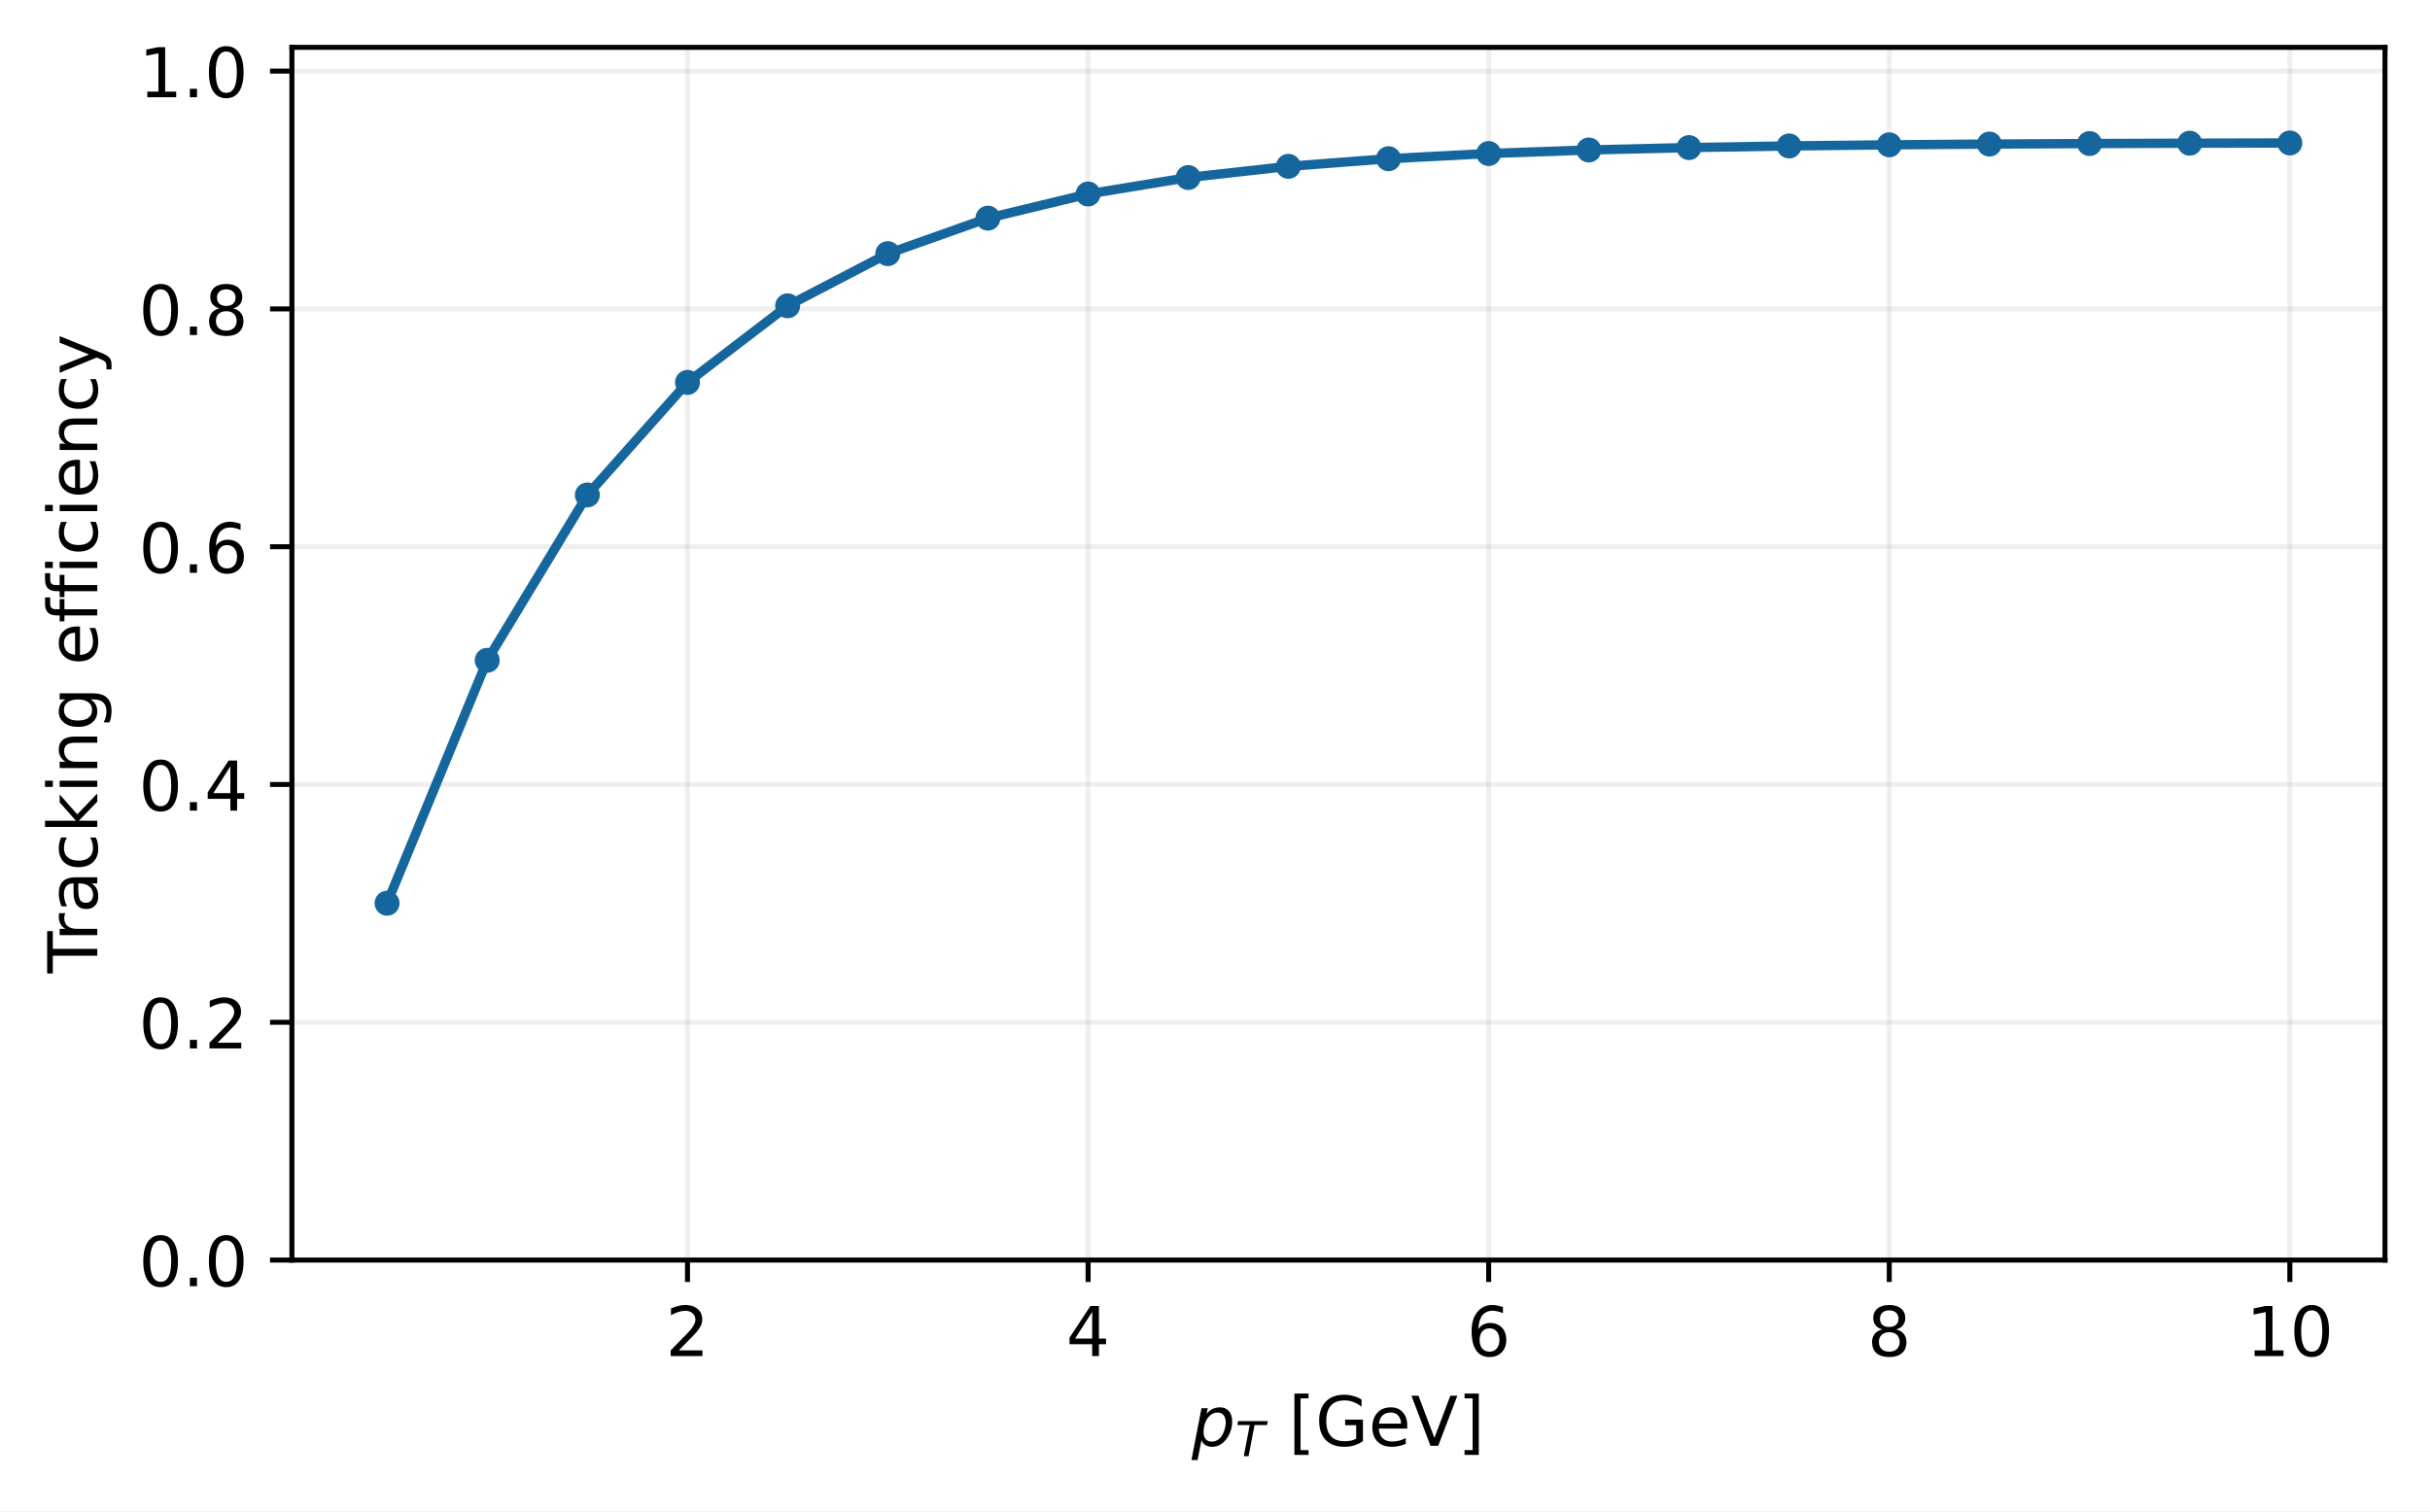
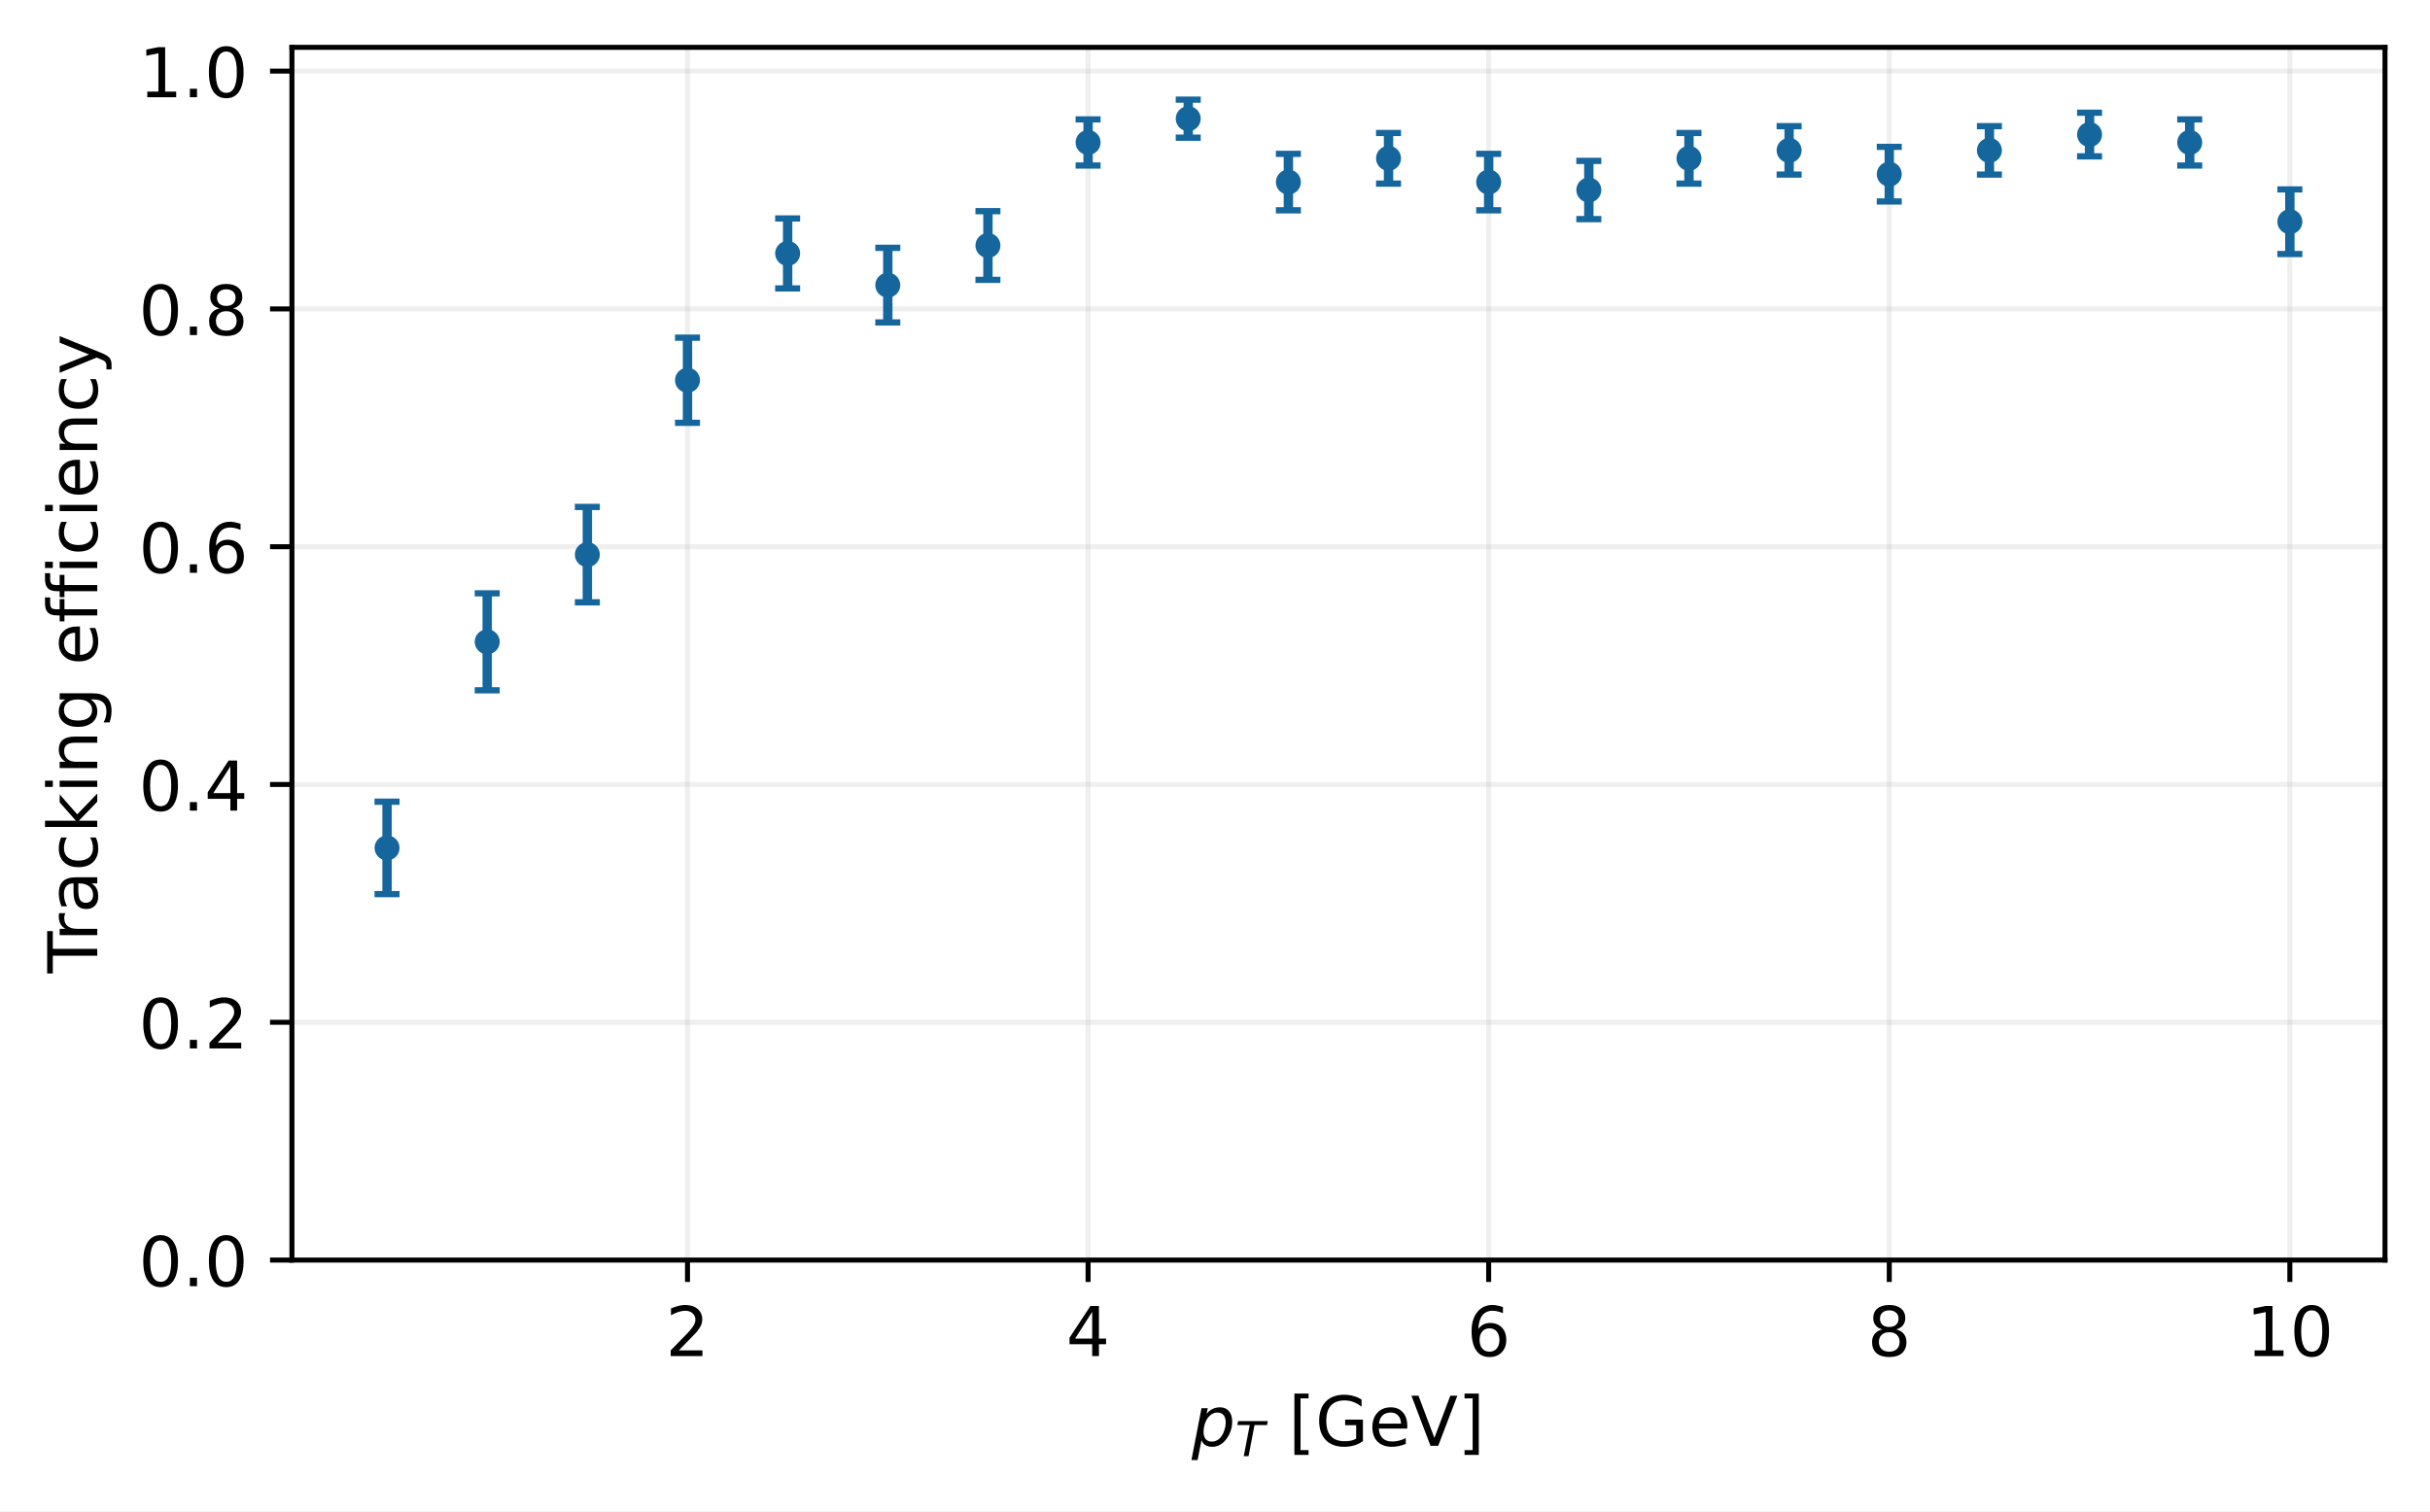
<svg xmlns="http://www.w3.org/2000/svg" xmlns:xlink="http://www.w3.org/1999/xlink" width="388.694pt" height="241.817pt" viewBox="0 0 388.694 241.817" version="1.1">
  <defs>
    <style type="text/css">*{stroke-linejoin: round; stroke-linecap: butt}</style>
  </defs>
  <g id="figure_1">
    <g id="patch_1">
      <path d="M 0 241.817 L 388.694 241.817 L 388.694 -0 L 0 -0 z " style="fill: #ffffff" />
    </g>
    <g id="axes_1">
      <g id="patch_2">
        <path d="M 46.694 201.614 L 381.494 201.614 L 381.494 7.574 L 46.694 7.574 z " style="fill: #ffffff" />
      </g>
      <g id="matplotlib.axis_1">
        <g id="xtick_1">
          <g id="line2d_1">
-             <path d="M 109.97 201.614 L 109.97 7.574 " clip-path="url(#p7a3b5e73bc)" style="fill: none; stroke: #b0b0b0; stroke-opacity: 0.2; stroke-width: 0.8; stroke-linecap: square" />
+             <path d="M 109.97 201.614 L 109.97 7.574 " clip-path="url(#p51aded6672)" style="fill: none; stroke: #b0b0b0; stroke-opacity: 0.2; stroke-width: 0.8; stroke-linecap: square" />
          </g>
          <g id="line2d_2">
            <defs>
-               <path id="mfab0a6e74e" d="M 0 0 L 0 3.5 " style="stroke: #000000; stroke-width: 0.8" />
+               <path id="m64a1ca1a2b" d="M 0 0 L 0 3.5 " style="stroke: #000000; stroke-width: 0.8" />
            </defs>
            <g>
-               <use xlink:href="#mfab0a6e74e" x="109.97" y="201.614" style="stroke: #000000; stroke-width: 0.8" />
+               <use xlink:href="#m64a1ca1a2b" x="109.97" y="201.614" style="stroke: #000000; stroke-width: 0.8" />
            </g>
          </g>
          <g id="text_1">
            <text style="font-size: 11px; font-family: 'DejaVu Sans', 'Bitstream Vera Sans', 'Computer Modern Sans Serif', 'Lucida Grande', 'Verdana', 'Geneva', 'Lucid', 'Arial', 'Helvetica', 'Avant Garde', sans-serif; text-anchor: middle" x="109.97" y="216.971" transform="rotate(-0 109.9699 216.9714)">2</text>
          </g>
        </g>
        <g id="xtick_2">
          <g id="line2d_3">
-             <path d="M 174.046 201.614 L 174.046 7.574 " clip-path="url(#p7a3b5e73bc)" style="fill: none; stroke: #b0b0b0; stroke-opacity: 0.2; stroke-width: 0.8; stroke-linecap: square" />
+             <path d="M 174.046 201.614 L 174.046 7.574 " clip-path="url(#p51aded6672)" style="fill: none; stroke: #b0b0b0; stroke-opacity: 0.2; stroke-width: 0.8; stroke-linecap: square" />
          </g>
          <g id="line2d_4">
            <g>
-               <use xlink:href="#mfab0a6e74e" x="174.046" y="201.614" style="stroke: #000000; stroke-width: 0.8" />
+               <use xlink:href="#m64a1ca1a2b" x="174.046" y="201.614" style="stroke: #000000; stroke-width: 0.8" />
            </g>
          </g>
          <g id="text_2">
            <text style="font-size: 11px; font-family: 'DejaVu Sans', 'Bitstream Vera Sans', 'Computer Modern Sans Serif', 'Lucida Grande', 'Verdana', 'Geneva', 'Lucid', 'Arial', 'Helvetica', 'Avant Garde', sans-serif; text-anchor: middle" x="174.046" y="216.971" transform="rotate(-0 174.0464 216.9714)">4</text>
          </g>
        </g>
        <g id="xtick_3">
          <g id="line2d_5">
-             <path d="M 238.123 201.614 L 238.123 7.574 " clip-path="url(#p7a3b5e73bc)" style="fill: none; stroke: #b0b0b0; stroke-opacity: 0.2; stroke-width: 0.8; stroke-linecap: square" />
+             <path d="M 238.123 201.614 L 238.123 7.574 " clip-path="url(#p51aded6672)" style="fill: none; stroke: #b0b0b0; stroke-opacity: 0.2; stroke-width: 0.8; stroke-linecap: square" />
          </g>
          <g id="line2d_6">
            <g>
-               <use xlink:href="#mfab0a6e74e" x="238.123" y="201.614" style="stroke: #000000; stroke-width: 0.8" />
+               <use xlink:href="#m64a1ca1a2b" x="238.123" y="201.614" style="stroke: #000000; stroke-width: 0.8" />
            </g>
          </g>
          <g id="text_3">
            <text style="font-size: 11px; font-family: 'DejaVu Sans', 'Bitstream Vera Sans', 'Computer Modern Sans Serif', 'Lucida Grande', 'Verdana', 'Geneva', 'Lucid', 'Arial', 'Helvetica', 'Avant Garde', sans-serif; text-anchor: middle" x="238.123" y="216.971" transform="rotate(-0 238.123 216.9714)">6</text>
          </g>
        </g>
        <g id="xtick_4">
          <g id="line2d_7">
-             <path d="M 302.2 201.614 L 302.2 7.574 " clip-path="url(#p7a3b5e73bc)" style="fill: none; stroke: #b0b0b0; stroke-opacity: 0.2; stroke-width: 0.8; stroke-linecap: square" />
+             <path d="M 302.2 201.614 L 302.2 7.574 " clip-path="url(#p51aded6672)" style="fill: none; stroke: #b0b0b0; stroke-opacity: 0.2; stroke-width: 0.8; stroke-linecap: square" />
          </g>
          <g id="line2d_8">
            <g>
-               <use xlink:href="#mfab0a6e74e" x="302.2" y="201.614" style="stroke: #000000; stroke-width: 0.8" />
+               <use xlink:href="#m64a1ca1a2b" x="302.2" y="201.614" style="stroke: #000000; stroke-width: 0.8" />
            </g>
          </g>
          <g id="text_4">
            <text style="font-size: 11px; font-family: 'DejaVu Sans', 'Bitstream Vera Sans', 'Computer Modern Sans Serif', 'Lucida Grande', 'Verdana', 'Geneva', 'Lucid', 'Arial', 'Helvetica', 'Avant Garde', sans-serif; text-anchor: middle" x="302.2" y="216.971" transform="rotate(-0 302.1996 216.9714)">8</text>
          </g>
        </g>
        <g id="xtick_5">
          <g id="line2d_9">
-             <path d="M 366.276 201.614 L 366.276 7.574 " clip-path="url(#p7a3b5e73bc)" style="fill: none; stroke: #b0b0b0; stroke-opacity: 0.2; stroke-width: 0.8; stroke-linecap: square" />
+             <path d="M 366.276 201.614 L 366.276 7.574 " clip-path="url(#p51aded6672)" style="fill: none; stroke: #b0b0b0; stroke-opacity: 0.2; stroke-width: 0.8; stroke-linecap: square" />
          </g>
          <g id="line2d_10">
            <g>
-               <use xlink:href="#mfab0a6e74e" x="366.276" y="201.614" style="stroke: #000000; stroke-width: 0.8" />
+               <use xlink:href="#m64a1ca1a2b" x="366.276" y="201.614" style="stroke: #000000; stroke-width: 0.8" />
            </g>
          </g>
          <g id="text_5">
            <text style="font-size: 11px; font-family: 'DejaVu Sans', 'Bitstream Vera Sans', 'Computer Modern Sans Serif', 'Lucida Grande', 'Verdana', 'Geneva', 'Lucid', 'Arial', 'Helvetica', 'Avant Garde', sans-serif; text-anchor: middle" x="366.276" y="216.971" transform="rotate(-0 366.2761 216.9714)">10</text>
          </g>
        </g>
        <g id="text_6">
          <g transform="translate(190.6093 231.974)">
            <text>
              <tspan x="0" y="-0.641" style="font-style: oblique; font-size: 11px; font-family: 'DejaVu Sans'">p</tspan>
              <tspan x="6.982" y="1.009" style="font-style: oblique; font-size: 7.7px; font-family: 'DejaVu Sans'">T</tspan>
              <tspan x="11.987" y="-0.641" style="font-size: 11px; font-family: 'DejaVu Sans'"> </tspan>
              <tspan x="15.483" y="-0.641" style="font-size: 11px; font-family: 'DejaVu Sans'">[</tspan>
              <tspan x="19.775" y="-0.641" style="font-size: 11px; font-family: 'DejaVu Sans'">G</tspan>
              <tspan x="28.299" y="-0.641" style="font-size: 11px; font-family: 'DejaVu Sans'">e</tspan>
              <tspan x="35.066" y="-0.641" style="font-size: 11px; font-family: 'DejaVu Sans'">V</tspan>
              <tspan x="42.591" y="-0.641" style="font-size: 11px; font-family: 'DejaVu Sans'">]</tspan>
            </text>
          </g>
        </g>
      </g>
      <g id="matplotlib.axis_2">
        <g id="ytick_1">
          <g id="line2d_11">
-             <path d="M 46.694 201.614 L 381.494 201.614 " clip-path="url(#p7a3b5e73bc)" style="fill: none; stroke: #b0b0b0; stroke-opacity: 0.2; stroke-width: 0.8; stroke-linecap: square" />
+             <path d="M 46.694 201.614 L 381.494 201.614 " clip-path="url(#p51aded6672)" style="fill: none; stroke: #b0b0b0; stroke-opacity: 0.2; stroke-width: 0.8; stroke-linecap: square" />
          </g>
          <g id="line2d_12">
            <defs>
-               <path id="m889b2d7a85" d="M 0 0 L -3.5 0 " style="stroke: #000000; stroke-width: 0.8" />
+               <path id="m27608a5050" d="M 0 0 L -3.5 0 " style="stroke: #000000; stroke-width: 0.8" />
            </defs>
            <g>
-               <use xlink:href="#m889b2d7a85" x="46.694" y="201.614" style="stroke: #000000; stroke-width: 0.8" />
+               <use xlink:href="#m27608a5050" x="46.694" y="201.614" style="stroke: #000000; stroke-width: 0.8" />
            </g>
          </g>
          <g id="text_7">
            <text style="font-size: 11px; font-family: 'DejaVu Sans', 'Bitstream Vera Sans', 'Computer Modern Sans Serif', 'Lucida Grande', 'Verdana', 'Geneva', 'Lucid', 'Arial', 'Helvetica', 'Avant Garde', sans-serif; text-anchor: end" x="39.694" y="205.793" transform="rotate(-0 39.6943 205.7927)">0.0</text>
          </g>
        </g>
        <g id="ytick_2">
          <g id="line2d_13">
-             <path d="M 46.694 163.567 L 381.494 163.567 " clip-path="url(#p7a3b5e73bc)" style="fill: none; stroke: #b0b0b0; stroke-opacity: 0.2; stroke-width: 0.8; stroke-linecap: square" />
+             <path d="M 46.694 163.567 L 381.494 163.567 " clip-path="url(#p51aded6672)" style="fill: none; stroke: #b0b0b0; stroke-opacity: 0.2; stroke-width: 0.8; stroke-linecap: square" />
          </g>
          <g id="line2d_14">
            <g>
-               <use xlink:href="#m889b2d7a85" x="46.694" y="163.567" style="stroke: #000000; stroke-width: 0.8" />
+               <use xlink:href="#m27608a5050" x="46.694" y="163.567" style="stroke: #000000; stroke-width: 0.8" />
            </g>
          </g>
          <g id="text_8">
            <text style="font-size: 11px; font-family: 'DejaVu Sans', 'Bitstream Vera Sans', 'Computer Modern Sans Serif', 'Lucida Grande', 'Verdana', 'Geneva', 'Lucid', 'Arial', 'Helvetica', 'Avant Garde', sans-serif; text-anchor: end" x="39.694" y="167.746" transform="rotate(-0 39.6943 167.7457)">0.2</text>
          </g>
        </g>
        <g id="ytick_3">
          <g id="line2d_15">
-             <path d="M 46.694 125.52 L 381.494 125.52 " clip-path="url(#p7a3b5e73bc)" style="fill: none; stroke: #b0b0b0; stroke-opacity: 0.2; stroke-width: 0.8; stroke-linecap: square" />
+             <path d="M 46.694 125.52 L 381.494 125.52 " clip-path="url(#p51aded6672)" style="fill: none; stroke: #b0b0b0; stroke-opacity: 0.2; stroke-width: 0.8; stroke-linecap: square" />
          </g>
          <g id="line2d_16">
            <g>
-               <use xlink:href="#m889b2d7a85" x="46.694" y="125.52" style="stroke: #000000; stroke-width: 0.8" />
+               <use xlink:href="#m27608a5050" x="46.694" y="125.52" style="stroke: #000000; stroke-width: 0.8" />
            </g>
          </g>
          <g id="text_9">
            <text style="font-size: 11px; font-family: 'DejaVu Sans', 'Bitstream Vera Sans', 'Computer Modern Sans Serif', 'Lucida Grande', 'Verdana', 'Geneva', 'Lucid', 'Arial', 'Helvetica', 'Avant Garde', sans-serif; text-anchor: end" x="39.694" y="129.699" transform="rotate(-0 39.6943 129.6986)">0.4</text>
          </g>
        </g>
        <g id="ytick_4">
          <g id="line2d_17">
-             <path d="M 46.694 87.473 L 381.494 87.473 " clip-path="url(#p7a3b5e73bc)" style="fill: none; stroke: #b0b0b0; stroke-opacity: 0.2; stroke-width: 0.8; stroke-linecap: square" />
+             <path d="M 46.694 87.473 L 381.494 87.473 " clip-path="url(#p51aded6672)" style="fill: none; stroke: #b0b0b0; stroke-opacity: 0.2; stroke-width: 0.8; stroke-linecap: square" />
          </g>
          <g id="line2d_18">
            <g>
-               <use xlink:href="#m889b2d7a85" x="46.694" y="87.473" style="stroke: #000000; stroke-width: 0.8" />
+               <use xlink:href="#m27608a5050" x="46.694" y="87.473" style="stroke: #000000; stroke-width: 0.8" />
            </g>
          </g>
          <g id="text_10">
            <text style="font-size: 11px; font-family: 'DejaVu Sans', 'Bitstream Vera Sans', 'Computer Modern Sans Serif', 'Lucida Grande', 'Verdana', 'Geneva', 'Lucid', 'Arial', 'Helvetica', 'Avant Garde', sans-serif; text-anchor: end" x="39.694" y="91.652" transform="rotate(-0 39.6943 91.65154)">0.6</text>
          </g>
        </g>
        <g id="ytick_5">
          <g id="line2d_19">
-             <path d="M 46.694 49.426 L 381.494 49.426 " clip-path="url(#p7a3b5e73bc)" style="fill: none; stroke: #b0b0b0; stroke-opacity: 0.2; stroke-width: 0.8; stroke-linecap: square" />
+             <path d="M 46.694 49.426 L 381.494 49.426 " clip-path="url(#p51aded6672)" style="fill: none; stroke: #b0b0b0; stroke-opacity: 0.2; stroke-width: 0.8; stroke-linecap: square" />
          </g>
          <g id="line2d_20">
            <g>
-               <use xlink:href="#m889b2d7a85" x="46.694" y="49.426" style="stroke: #000000; stroke-width: 0.8" />
+               <use xlink:href="#m27608a5050" x="46.694" y="49.426" style="stroke: #000000; stroke-width: 0.8" />
            </g>
          </g>
          <g id="text_11">
            <text style="font-size: 11px; font-family: 'DejaVu Sans', 'Bitstream Vera Sans', 'Computer Modern Sans Serif', 'Lucida Grande', 'Verdana', 'Geneva', 'Lucid', 'Arial', 'Helvetica', 'Avant Garde', sans-serif; text-anchor: end" x="39.694" y="53.604" transform="rotate(-0 39.6943 53.60448)">0.8</text>
          </g>
        </g>
        <g id="ytick_6">
          <g id="line2d_21">
-             <path d="M 46.694 11.379 L 381.494 11.379 " clip-path="url(#p7a3b5e73bc)" style="fill: none; stroke: #b0b0b0; stroke-opacity: 0.2; stroke-width: 0.8; stroke-linecap: square" />
+             <path d="M 46.694 11.379 L 381.494 11.379 " clip-path="url(#p51aded6672)" style="fill: none; stroke: #b0b0b0; stroke-opacity: 0.2; stroke-width: 0.8; stroke-linecap: square" />
          </g>
          <g id="line2d_22">
            <g>
-               <use xlink:href="#m889b2d7a85" x="46.694" y="11.379" style="stroke: #000000; stroke-width: 0.8" />
+               <use xlink:href="#m27608a5050" x="46.694" y="11.379" style="stroke: #000000; stroke-width: 0.8" />
            </g>
          </g>
          <g id="text_12">
            <text style="font-size: 11px; font-family: 'DejaVu Sans', 'Bitstream Vera Sans', 'Computer Modern Sans Serif', 'Lucida Grande', 'Verdana', 'Geneva', 'Lucid', 'Arial', 'Helvetica', 'Avant Garde', sans-serif; text-anchor: end" x="39.694" y="15.557" transform="rotate(-0 39.6943 15.55742)">1.0</text>
          </g>
        </g>
        <g id="text_13">
          <text style="font-size: 11px; font-family: 'DejaVu Sans', 'Bitstream Vera Sans', 'Computer Modern Sans Serif', 'Lucida Grande', 'Verdana', 'Geneva', 'Lucid', 'Arial', 'Helvetica', 'Avant Garde', sans-serif; text-anchor: middle" x="15.558" y="104.594" transform="rotate(-90 15.55828 104.594)">Tracking efficiency</text>
        </g>
      </g>
+       <g id="LineCollection_1">
+         <path d="M 61.912 143.058 L 61.912 128.274 " clip-path="url(#p51aded6672)" style="fill: none; stroke: #16669e; stroke-width: 1.5" />
+         <path d="M 77.932 110.452 L 77.932 94.932 " clip-path="url(#p51aded6672)" style="fill: none; stroke: #16669e; stroke-width: 1.5" />
+         <path d="M 93.951 96.371 L 93.951 81.111 " clip-path="url(#p51aded6672)" style="fill: none; stroke: #16669e; stroke-width: 1.5" />
+         <path d="M 109.97 67.653 L 109.97 54.027 " clip-path="url(#p51aded6672)" style="fill: none; stroke: #16669e; stroke-width: 1.5" />
+         <path d="M 125.989 46.145 L 125.989 34.952 " clip-path="url(#p51aded6672)" style="fill: none; stroke: #16669e; stroke-width: 1.5" />
+         <path d="M 142.008 51.589 L 142.008 39.654 " clip-path="url(#p51aded6672)" style="fill: none; stroke: #16669e; stroke-width: 1.5" />
+         <path d="M 158.027 44.775 L 158.027 33.785 " clip-path="url(#p51aded6672)" style="fill: none; stroke: #16669e; stroke-width: 1.5" />
+         <path d="M 174.046 26.482 L 174.046 19.104 " clip-path="url(#p51aded6672)" style="fill: none; stroke: #16669e; stroke-width: 1.5" />
+         <path d="M 190.066 22.032 L 190.066 15.944 " clip-path="url(#p51aded6672)" style="fill: none; stroke: #16669e; stroke-width: 1.5" />
+         <path d="M 206.085 33.652 L 206.085 24.616 " clip-path="url(#p51aded6672)" style="fill: none; stroke: #16669e; stroke-width: 1.5" />
+         <path d="M 222.104 29.378 L 222.104 21.28 " clip-path="url(#p51aded6672)" style="fill: none; stroke: #16669e; stroke-width: 1.5" />
+         <path d="M 238.123 33.652 L 238.123 24.616 " clip-path="url(#p51aded6672)" style="fill: none; stroke: #16669e; stroke-width: 1.5" />
+         <path d="M 254.142 35.062 L 254.142 25.742 " clip-path="url(#p51aded6672)" style="fill: none; stroke: #16669e; stroke-width: 1.5" />
+         <path d="M 270.161 29.378 L 270.161 21.28 " clip-path="url(#p51aded6672)" style="fill: none; stroke: #16669e; stroke-width: 1.5" />
+         <path d="M 286.18 27.936 L 286.18 20.187 " clip-path="url(#p51aded6672)" style="fill: none; stroke: #16669e; stroke-width: 1.5" />
+         <path d="M 302.2 32.236 L 302.2 23.496 " clip-path="url(#p51aded6672)" style="fill: none; stroke: #16669e; stroke-width: 1.5" />
+         <path d="M 318.219 27.936 L 318.219 20.187 " clip-path="url(#p51aded6672)" style="fill: none; stroke: #16669e; stroke-width: 1.5" />
+         <path d="M 334.238 25.015 L 334.238 18.034 " clip-path="url(#p51aded6672)" style="fill: none; stroke: #16669e; stroke-width: 1.5" />
+         <path d="M 350.257 26.482 L 350.257 19.104 " clip-path="url(#p51aded6672)" style="fill: none; stroke: #16669e; stroke-width: 1.5" />
+         <path d="M 366.276 40.641 L 366.276 30.309 " clip-path="url(#p51aded6672)" style="fill: none; stroke: #16669e; stroke-width: 1.5" />
+       </g>
      <g id="line2d_23">
-         <path d="M 61.912 144.519 L 77.932 105.653 L 93.951 79.197 L 109.97 61.188 L 125.989 48.929 L 142.008 40.584 L 158.027 34.903 L 174.046 31.037 L 190.066 28.404 L 206.085 26.613 L 222.104 25.393 L 238.123 24.563 L 254.142 23.998 L 270.161 23.613 L 286.18 23.351 L 302.2 23.173 L 318.219 23.052 L 334.238 22.969 L 350.257 22.913 L 366.276 22.874 " clip-path="url(#p7a3b5e73bc)" style="fill: none; stroke: #16669e; stroke-width: 1.5; stroke-linecap: square" />
        <defs>
-           <path id="m90313be3b8" d="M 0 1.5 C 0.398 1.5 0.779 1.342 1.061 1.061 C 1.342 0.779 1.5 0.398 1.5 0 C 1.5 -0.398 1.342 -0.779 1.061 -1.061 C 0.779 -1.342 0.398 -1.5 0 -1.5 C -0.398 -1.5 -0.779 -1.342 -1.061 -1.061 C -1.342 -0.779 -1.5 -0.398 -1.5 0 C -1.5 0.398 -1.342 0.779 -1.061 1.061 C -0.779 1.342 -0.398 1.5 0 1.5 z " style="stroke: #16669e" />
+           <path id="m48431eb4f5" d="M 2 0 L -2 -0 " style="stroke: #16669e" />
        </defs>
-         <g clip-path="url(#p7a3b5e73bc)">
-           <use xlink:href="#m90313be3b8" x="61.912" y="144.519" style="fill: #16669e; stroke: #16669e" />
-           <use xlink:href="#m90313be3b8" x="77.932" y="105.653" style="fill: #16669e; stroke: #16669e" />
-           <use xlink:href="#m90313be3b8" x="93.951" y="79.197" style="fill: #16669e; stroke: #16669e" />
-           <use xlink:href="#m90313be3b8" x="109.97" y="61.188" style="fill: #16669e; stroke: #16669e" />
-           <use xlink:href="#m90313be3b8" x="125.989" y="48.929" style="fill: #16669e; stroke: #16669e" />
-           <use xlink:href="#m90313be3b8" x="142.008" y="40.584" style="fill: #16669e; stroke: #16669e" />
-           <use xlink:href="#m90313be3b8" x="158.027" y="34.903" style="fill: #16669e; stroke: #16669e" />
-           <use xlink:href="#m90313be3b8" x="174.046" y="31.037" style="fill: #16669e; stroke: #16669e" />
-           <use xlink:href="#m90313be3b8" x="190.066" y="28.404" style="fill: #16669e; stroke: #16669e" />
-           <use xlink:href="#m90313be3b8" x="206.085" y="26.613" style="fill: #16669e; stroke: #16669e" />
-           <use xlink:href="#m90313be3b8" x="222.104" y="25.393" style="fill: #16669e; stroke: #16669e" />
-           <use xlink:href="#m90313be3b8" x="238.123" y="24.563" style="fill: #16669e; stroke: #16669e" />
-           <use xlink:href="#m90313be3b8" x="254.142" y="23.998" style="fill: #16669e; stroke: #16669e" />
-           <use xlink:href="#m90313be3b8" x="270.161" y="23.613" style="fill: #16669e; stroke: #16669e" />
-           <use xlink:href="#m90313be3b8" x="286.18" y="23.351" style="fill: #16669e; stroke: #16669e" />
-           <use xlink:href="#m90313be3b8" x="302.2" y="23.173" style="fill: #16669e; stroke: #16669e" />
-           <use xlink:href="#m90313be3b8" x="318.219" y="23.052" style="fill: #16669e; stroke: #16669e" />
-           <use xlink:href="#m90313be3b8" x="334.238" y="22.969" style="fill: #16669e; stroke: #16669e" />
-           <use xlink:href="#m90313be3b8" x="350.257" y="22.913" style="fill: #16669e; stroke: #16669e" />
-           <use xlink:href="#m90313be3b8" x="366.276" y="22.874" style="fill: #16669e; stroke: #16669e" />
+         <g clip-path="url(#p51aded6672)">
+           <use xlink:href="#m48431eb4f5" x="61.912" y="143.058" style="fill: #16669e; stroke: #16669e" />
+           <use xlink:href="#m48431eb4f5" x="77.932" y="110.452" style="fill: #16669e; stroke: #16669e" />
+           <use xlink:href="#m48431eb4f5" x="93.951" y="96.371" style="fill: #16669e; stroke: #16669e" />
+           <use xlink:href="#m48431eb4f5" x="109.97" y="67.653" style="fill: #16669e; stroke: #16669e" />
+           <use xlink:href="#m48431eb4f5" x="125.989" y="46.145" style="fill: #16669e; stroke: #16669e" />
+           <use xlink:href="#m48431eb4f5" x="142.008" y="51.589" style="fill: #16669e; stroke: #16669e" />
+           <use xlink:href="#m48431eb4f5" x="158.027" y="44.775" style="fill: #16669e; stroke: #16669e" />
+           <use xlink:href="#m48431eb4f5" x="174.046" y="26.482" style="fill: #16669e; stroke: #16669e" />
+           <use xlink:href="#m48431eb4f5" x="190.066" y="22.032" style="fill: #16669e; stroke: #16669e" />
+           <use xlink:href="#m48431eb4f5" x="206.085" y="33.652" style="fill: #16669e; stroke: #16669e" />
+           <use xlink:href="#m48431eb4f5" x="222.104" y="29.378" style="fill: #16669e; stroke: #16669e" />
+           <use xlink:href="#m48431eb4f5" x="238.123" y="33.652" style="fill: #16669e; stroke: #16669e" />
+           <use xlink:href="#m48431eb4f5" x="254.142" y="35.062" style="fill: #16669e; stroke: #16669e" />
+           <use xlink:href="#m48431eb4f5" x="270.161" y="29.378" style="fill: #16669e; stroke: #16669e" />
+           <use xlink:href="#m48431eb4f5" x="286.18" y="27.936" style="fill: #16669e; stroke: #16669e" />
+           <use xlink:href="#m48431eb4f5" x="302.2" y="32.236" style="fill: #16669e; stroke: #16669e" />
+           <use xlink:href="#m48431eb4f5" x="318.219" y="27.936" style="fill: #16669e; stroke: #16669e" />
+           <use xlink:href="#m48431eb4f5" x="334.238" y="25.015" style="fill: #16669e; stroke: #16669e" />
+           <use xlink:href="#m48431eb4f5" x="350.257" y="26.482" style="fill: #16669e; stroke: #16669e" />
+           <use xlink:href="#m48431eb4f5" x="366.276" y="40.641" style="fill: #16669e; stroke: #16669e" />
+         </g>
+       </g>
+       <g id="line2d_24">
+         <g clip-path="url(#p51aded6672)">
+           <use xlink:href="#m48431eb4f5" x="61.912" y="128.274" style="fill: #16669e; stroke: #16669e" />
+           <use xlink:href="#m48431eb4f5" x="77.932" y="94.932" style="fill: #16669e; stroke: #16669e" />
+           <use xlink:href="#m48431eb4f5" x="93.951" y="81.111" style="fill: #16669e; stroke: #16669e" />
+           <use xlink:href="#m48431eb4f5" x="109.97" y="54.027" style="fill: #16669e; stroke: #16669e" />
+           <use xlink:href="#m48431eb4f5" x="125.989" y="34.952" style="fill: #16669e; stroke: #16669e" />
+           <use xlink:href="#m48431eb4f5" x="142.008" y="39.654" style="fill: #16669e; stroke: #16669e" />
+           <use xlink:href="#m48431eb4f5" x="158.027" y="33.785" style="fill: #16669e; stroke: #16669e" />
+           <use xlink:href="#m48431eb4f5" x="174.046" y="19.104" style="fill: #16669e; stroke: #16669e" />
+           <use xlink:href="#m48431eb4f5" x="190.066" y="15.944" style="fill: #16669e; stroke: #16669e" />
+           <use xlink:href="#m48431eb4f5" x="206.085" y="24.616" style="fill: #16669e; stroke: #16669e" />
+           <use xlink:href="#m48431eb4f5" x="222.104" y="21.28" style="fill: #16669e; stroke: #16669e" />
+           <use xlink:href="#m48431eb4f5" x="238.123" y="24.616" style="fill: #16669e; stroke: #16669e" />
+           <use xlink:href="#m48431eb4f5" x="254.142" y="25.742" style="fill: #16669e; stroke: #16669e" />
+           <use xlink:href="#m48431eb4f5" x="270.161" y="21.28" style="fill: #16669e; stroke: #16669e" />
+           <use xlink:href="#m48431eb4f5" x="286.18" y="20.187" style="fill: #16669e; stroke: #16669e" />
+           <use xlink:href="#m48431eb4f5" x="302.2" y="23.496" style="fill: #16669e; stroke: #16669e" />
+           <use xlink:href="#m48431eb4f5" x="318.219" y="20.187" style="fill: #16669e; stroke: #16669e" />
+           <use xlink:href="#m48431eb4f5" x="334.238" y="18.034" style="fill: #16669e; stroke: #16669e" />
+           <use xlink:href="#m48431eb4f5" x="350.257" y="19.104" style="fill: #16669e; stroke: #16669e" />
+           <use xlink:href="#m48431eb4f5" x="366.276" y="30.309" style="fill: #16669e; stroke: #16669e" />
+         </g>
+       </g>
+       <g id="line2d_25">
+         <defs>
+           <path id="m71f1fdefe8" d="M 0 1.5 C 0.398 1.5 0.779 1.342 1.061 1.061 C 1.342 0.779 1.5 0.398 1.5 0 C 1.5 -0.398 1.342 -0.779 1.061 -1.061 C 0.779 -1.342 0.398 -1.5 0 -1.5 C -0.398 -1.5 -0.779 -1.342 -1.061 -1.061 C -1.342 -0.779 -1.5 -0.398 -1.5 0 C -1.5 0.398 -1.342 0.779 -1.061 1.061 C -0.779 1.342 -0.398 1.5 0 1.5 z " style="stroke: #16669e" />
+         </defs>
+         <g clip-path="url(#p51aded6672)">
+           <use xlink:href="#m71f1fdefe8" x="61.912" y="135.666" style="fill: #16669e; stroke: #16669e" />
+           <use xlink:href="#m71f1fdefe8" x="77.932" y="102.692" style="fill: #16669e; stroke: #16669e" />
+           <use xlink:href="#m71f1fdefe8" x="93.951" y="88.741" style="fill: #16669e; stroke: #16669e" />
+           <use xlink:href="#m71f1fdefe8" x="109.97" y="60.84" style="fill: #16669e; stroke: #16669e" />
+           <use xlink:href="#m71f1fdefe8" x="125.989" y="40.548" style="fill: #16669e; stroke: #16669e" />
+           <use xlink:href="#m71f1fdefe8" x="142.008" y="45.621" style="fill: #16669e; stroke: #16669e" />
+           <use xlink:href="#m71f1fdefe8" x="158.027" y="39.28" style="fill: #16669e; stroke: #16669e" />
+           <use xlink:href="#m71f1fdefe8" x="174.046" y="22.793" style="fill: #16669e; stroke: #16669e" />
+           <use xlink:href="#m71f1fdefe8" x="190.066" y="18.988" style="fill: #16669e; stroke: #16669e" />
+           <use xlink:href="#m71f1fdefe8" x="206.085" y="29.134" style="fill: #16669e; stroke: #16669e" />
+           <use xlink:href="#m71f1fdefe8" x="222.104" y="25.329" style="fill: #16669e; stroke: #16669e" />
+           <use xlink:href="#m71f1fdefe8" x="238.123" y="29.134" style="fill: #16669e; stroke: #16669e" />
+           <use xlink:href="#m71f1fdefe8" x="254.142" y="30.402" style="fill: #16669e; stroke: #16669e" />
+           <use xlink:href="#m71f1fdefe8" x="270.161" y="25.329" style="fill: #16669e; stroke: #16669e" />
+           <use xlink:href="#m71f1fdefe8" x="286.18" y="24.061" style="fill: #16669e; stroke: #16669e" />
+           <use xlink:href="#m71f1fdefe8" x="302.2" y="27.866" style="fill: #16669e; stroke: #16669e" />
+           <use xlink:href="#m71f1fdefe8" x="318.219" y="24.061" style="fill: #16669e; stroke: #16669e" />
+           <use xlink:href="#m71f1fdefe8" x="334.238" y="21.525" style="fill: #16669e; stroke: #16669e" />
+           <use xlink:href="#m71f1fdefe8" x="350.257" y="22.793" style="fill: #16669e; stroke: #16669e" />
+           <use xlink:href="#m71f1fdefe8" x="366.276" y="35.475" style="fill: #16669e; stroke: #16669e" />
        </g>
      </g>
      <g id="patch_3">
        <path d="M 46.694 201.614 L 46.694 7.574 " style="fill: none; stroke: #000000; stroke-width: 0.8; stroke-linejoin: miter; stroke-linecap: square" />
      </g>
      <g id="patch_4">
        <path d="M 381.494 201.614 L 381.494 7.574 " style="fill: none; stroke: #000000; stroke-width: 0.8; stroke-linejoin: miter; stroke-linecap: square" />
      </g>
      <g id="patch_5">
        <path d="M 46.694 201.614 L 381.494 201.614 " style="fill: none; stroke: #000000; stroke-width: 0.8; stroke-linejoin: miter; stroke-linecap: square" />
      </g>
      <g id="patch_6">
        <path d="M 46.694 7.574 L 381.494 7.574 " style="fill: none; stroke: #000000; stroke-width: 0.8; stroke-linejoin: miter; stroke-linecap: square" />
      </g>
    </g>
  </g>
  <defs>
-     <clipPath id="p7a3b5e73bc">
+     <clipPath id="p51aded6672">
      <rect x="46.694" y="7.574" width="334.8" height="194.04" />
    </clipPath>
  </defs>
</svg>
